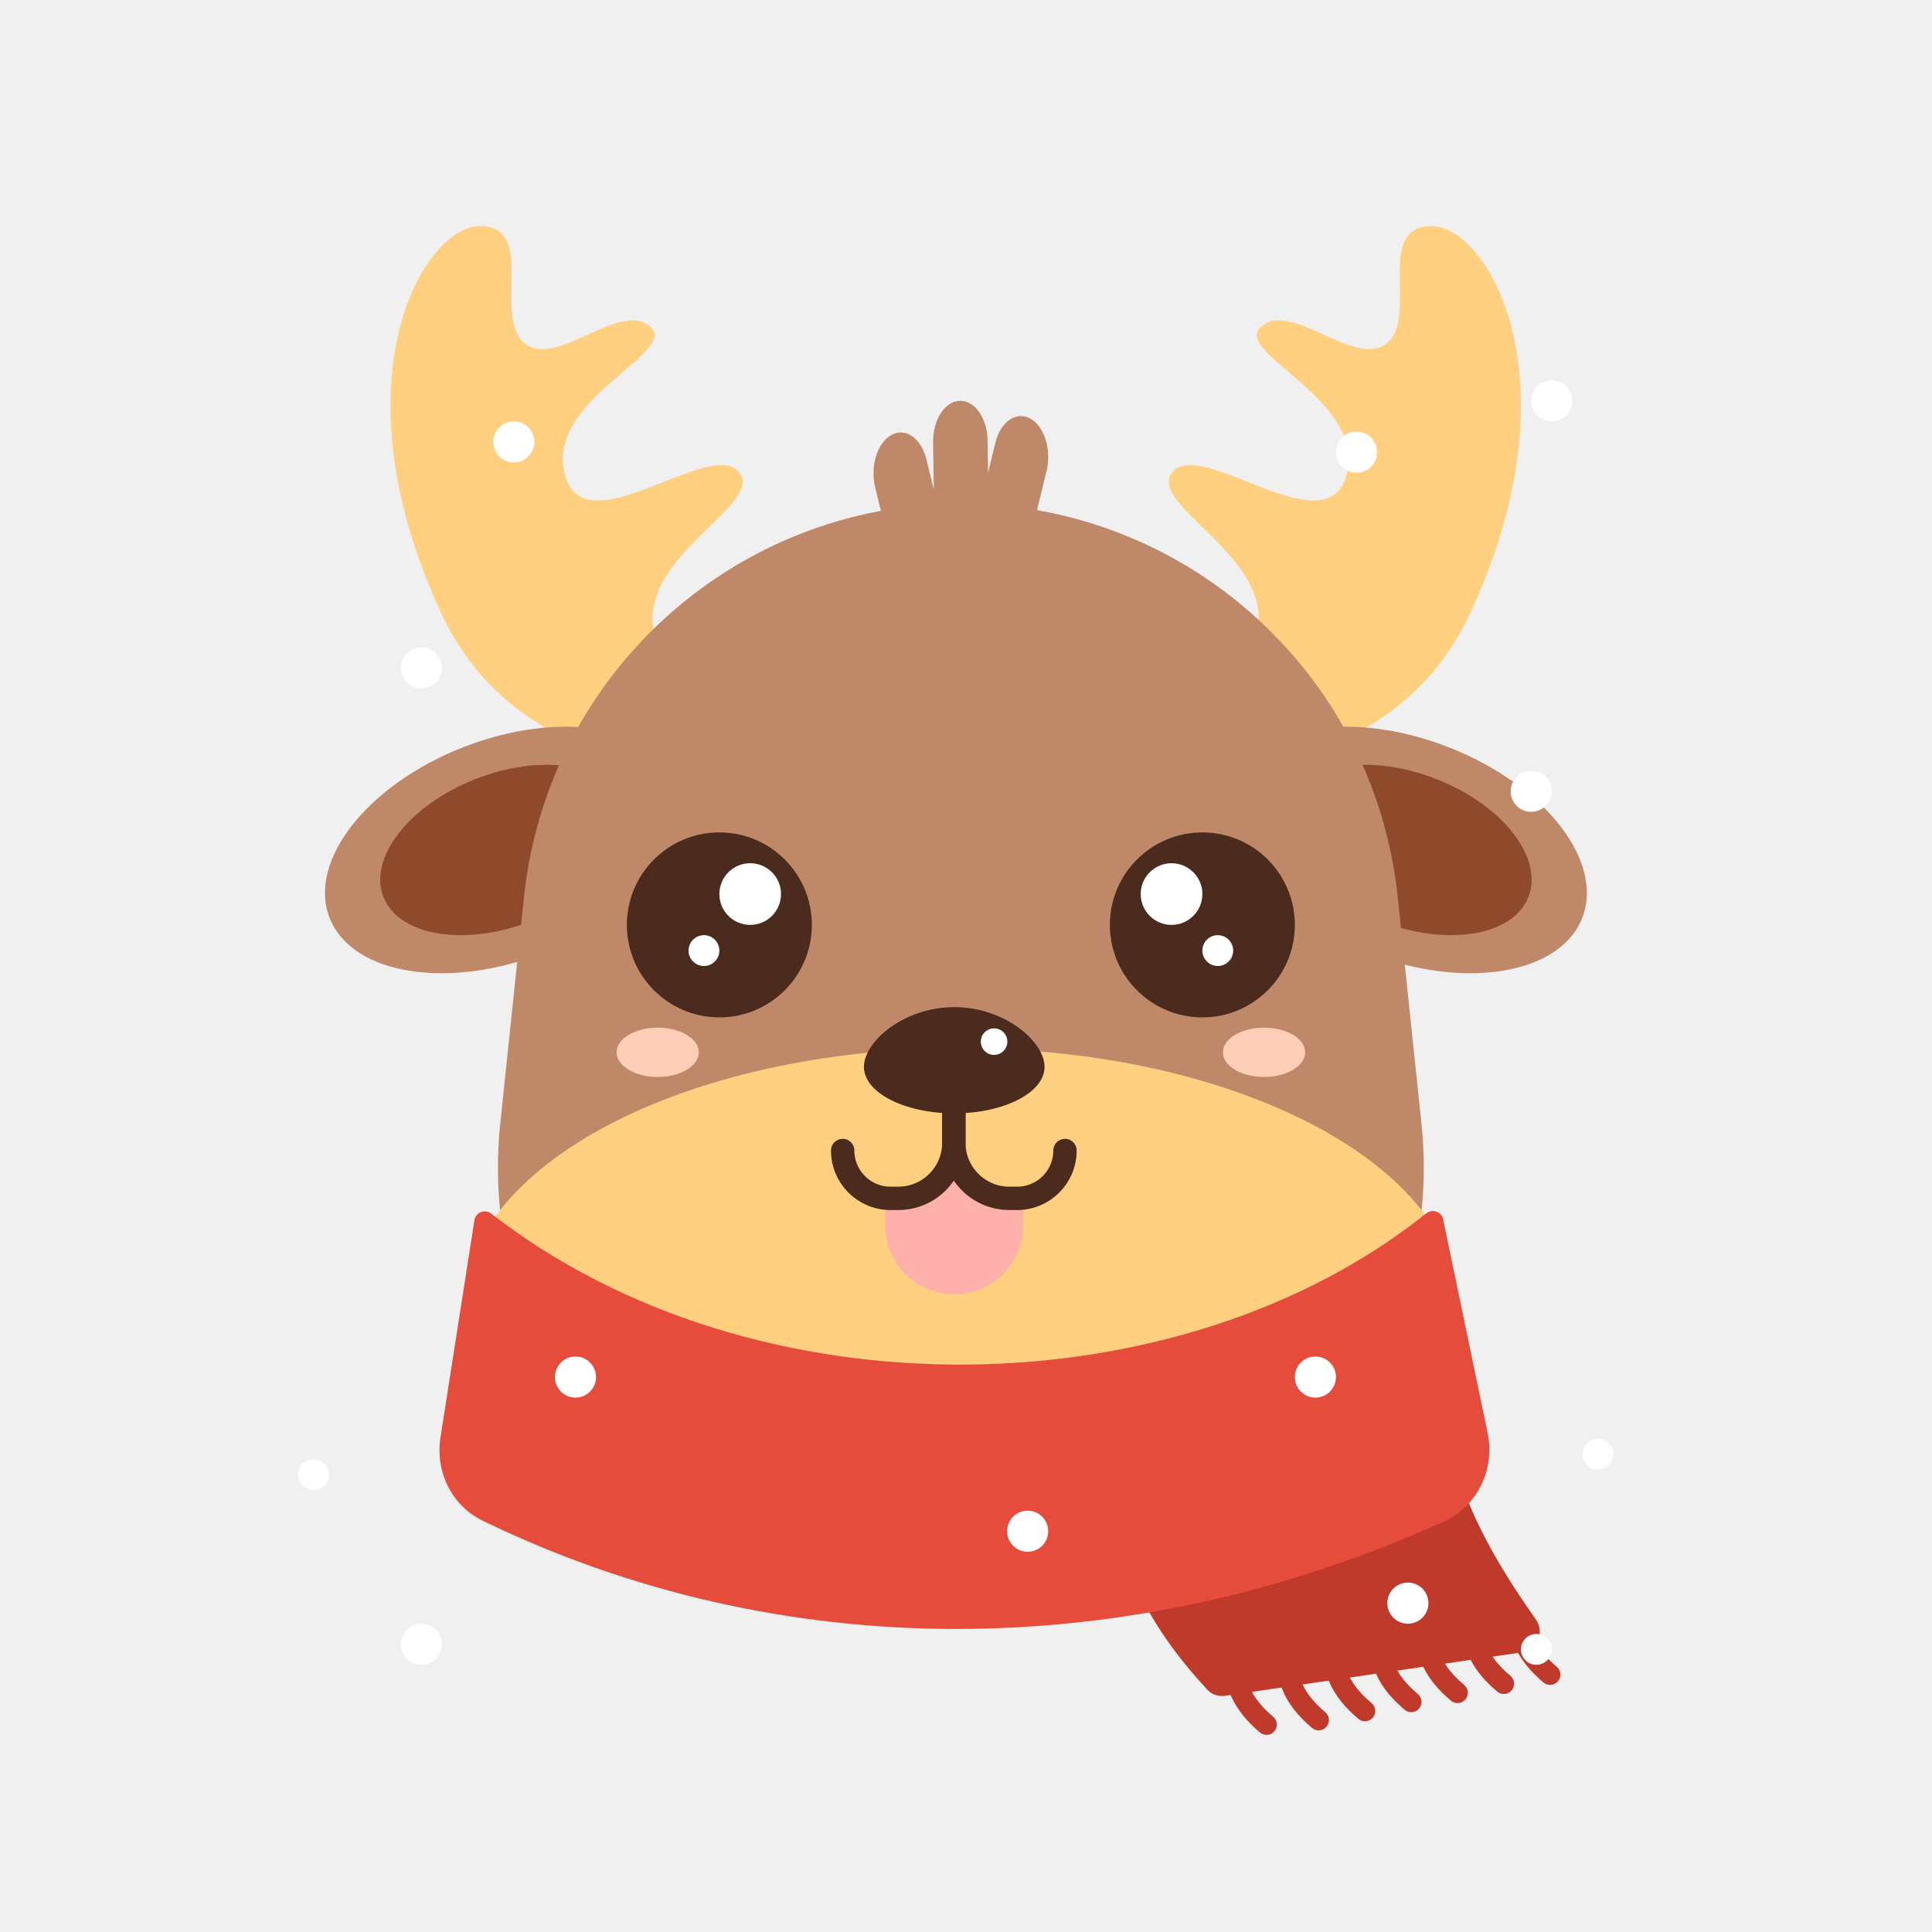
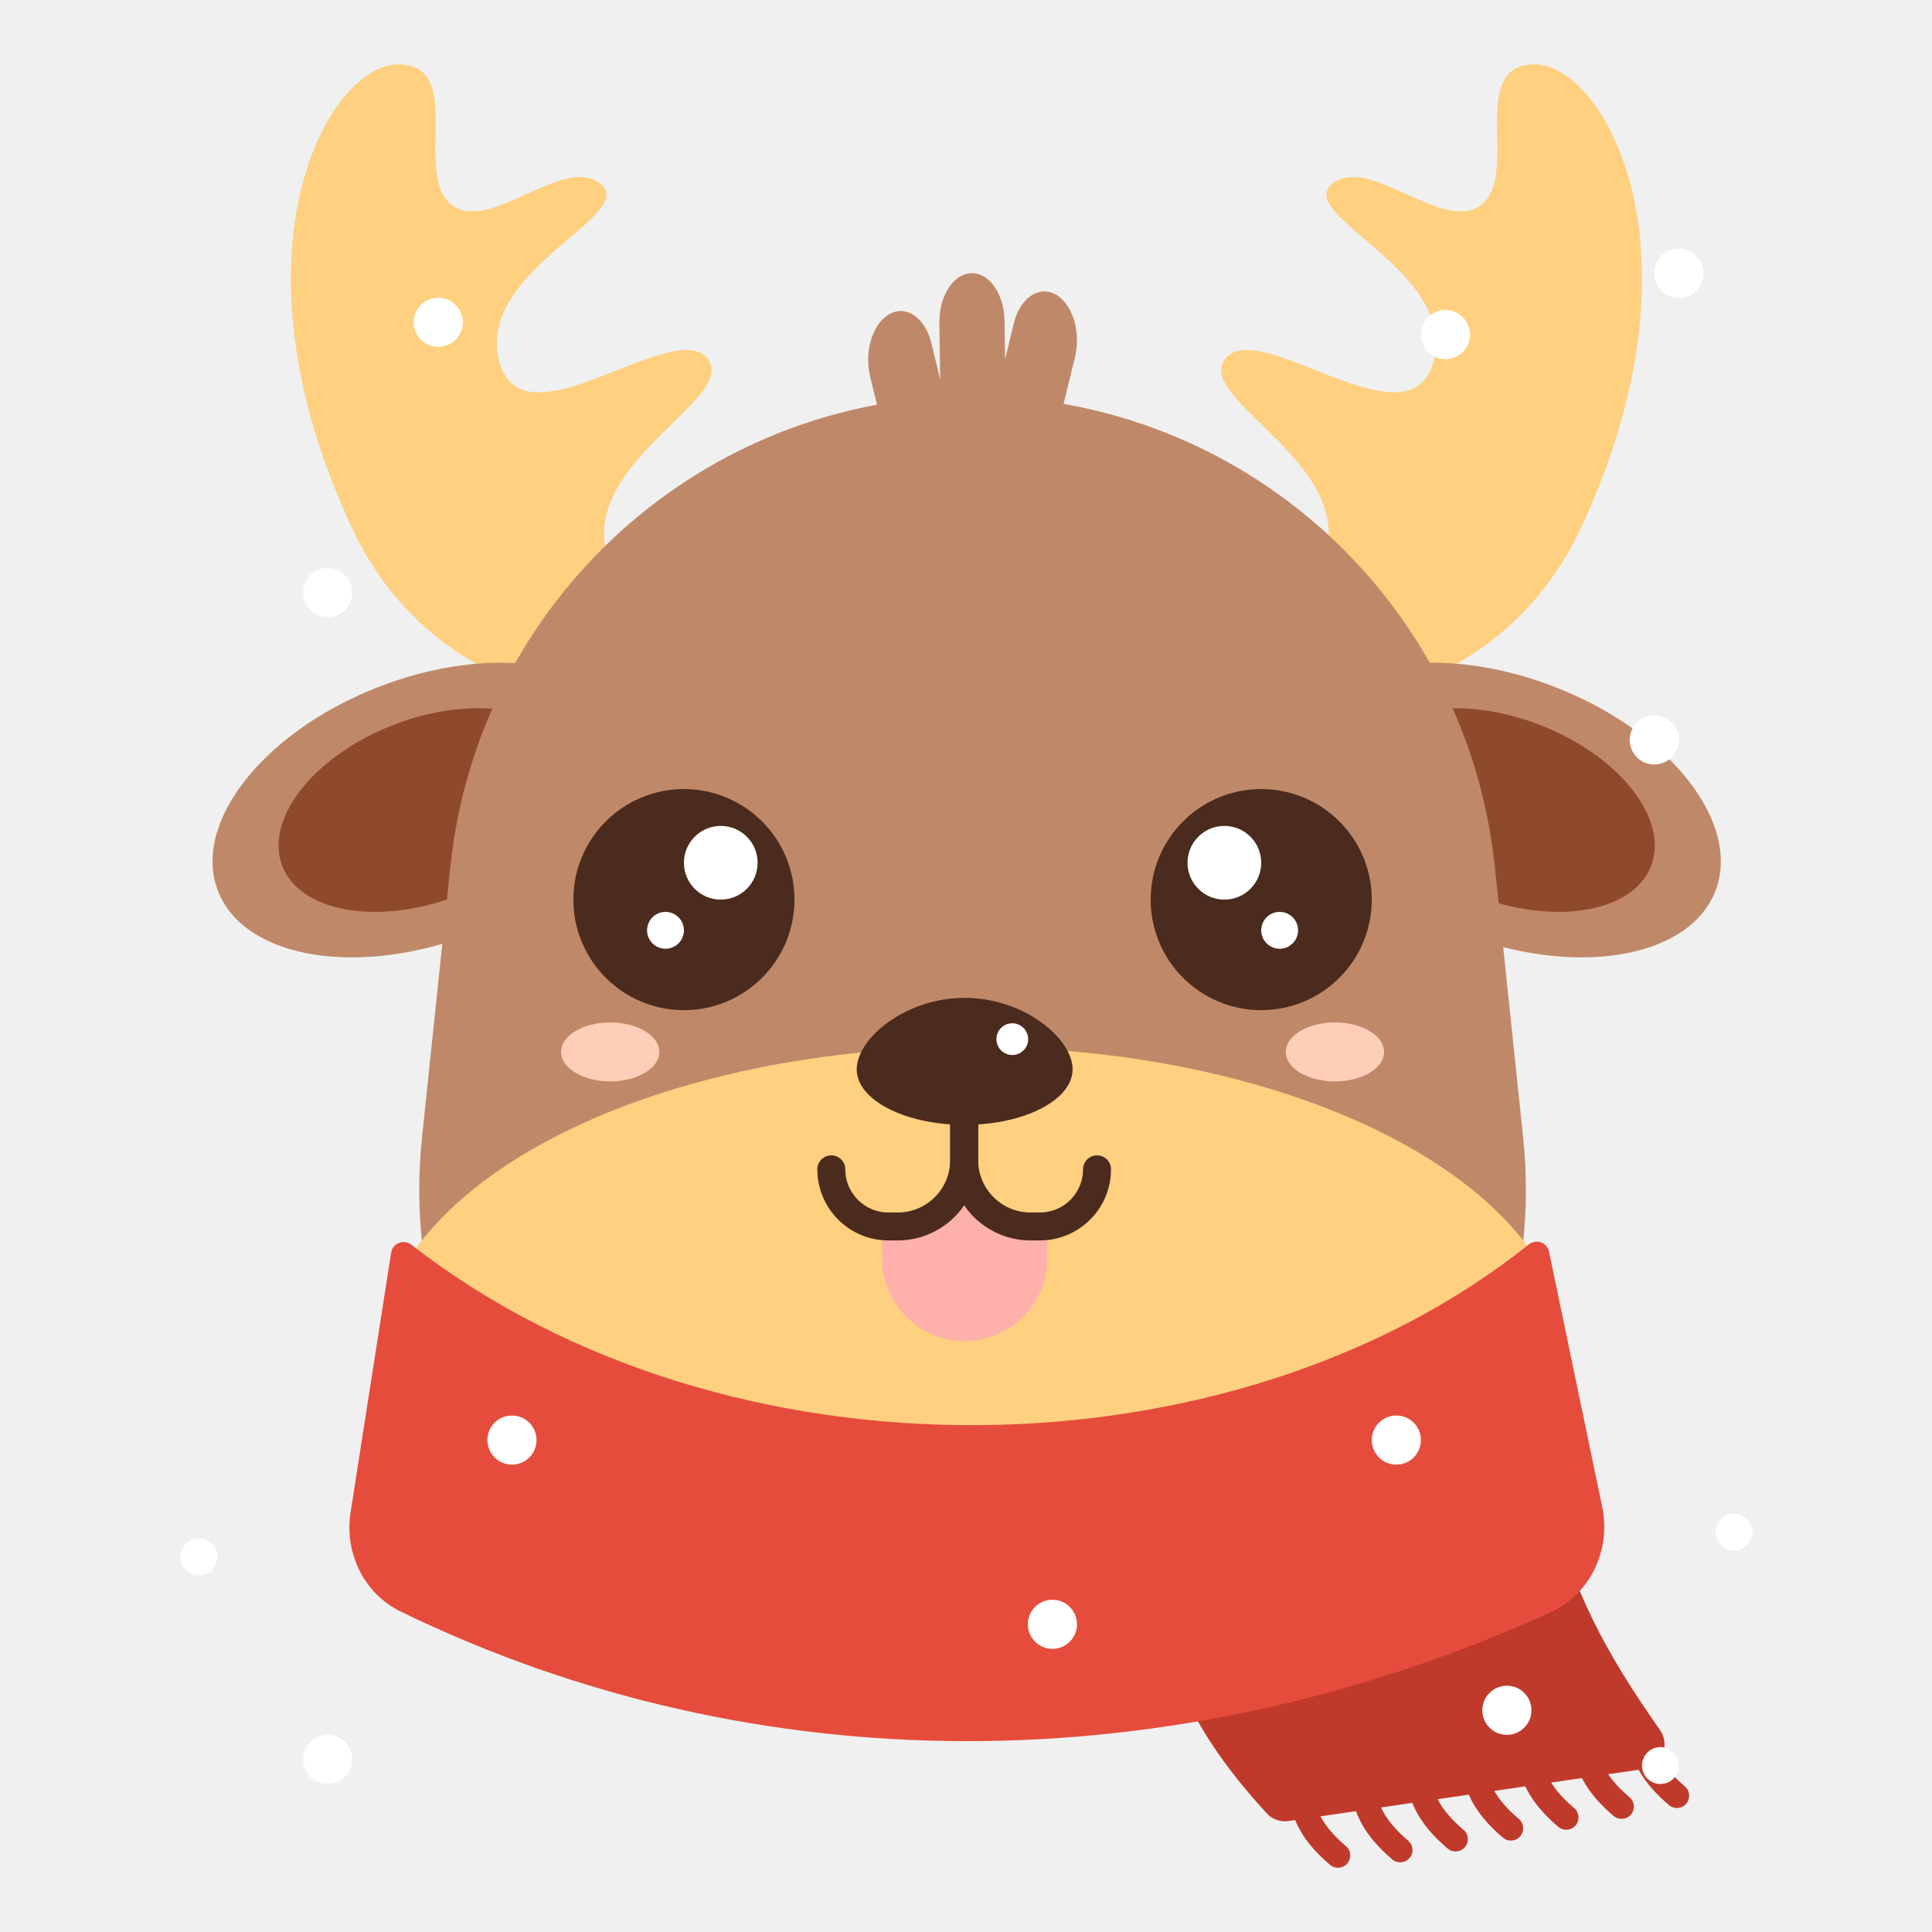
- <svg xmlns="http://www.w3.org/2000/svg" width="800px" height="800px" viewBox="-10 0 188 188" fill="none">
+ <svg xmlns="http://www.w3.org/2000/svg" width="800px" height="800px" viewBox="4.32 16.76 157.29 157.29" fill="none">
  <path d="M53.248 31.759C56.246 34.305 43.103 38.76 44.948 46.114C46.792 53.469 59.167 42.437 61.934 45.973C64.701 49.509 48.888 55.357 54.863 64.243C60.838 73.129 75 69.593 75 69.593V73.271C75 73.271 43.333 82.181 32.881 59.551C22.427 36.921 31.19 22 36.724 22C42.258 22 37.953 30.839 41.028 33.386C44.102 35.932 50.251 29.213 53.248 31.759Z" fill="#FED080" />
  <path d="M112.752 31.759C109.754 34.305 122.897 38.76 121.052 46.114C119.208 53.469 106.833 42.437 104.066 45.973C101.299 49.509 117.112 55.357 111.137 64.243C105.162 73.129 91 69.593 91 69.593V73.271C91 73.271 122.667 82.181 133.119 59.551C143.573 36.921 134.81 22 129.276 22C123.742 22 128.047 30.839 124.972 33.386C121.898 35.932 115.749 29.213 112.752 31.759Z" fill="#FED080" />
  <ellipse rx="18.189" ry="10.749" transform="matrix(0.930138 -0.36721 0.375592 0.926785 39.0199 82.7088)" fill="#BF8969" />
  <g style="mix-blend-mode:multiply">
    <ellipse rx="12.569" ry="7.428" transform="matrix(0.930138 -0.36721 0.375592 0.926785 39.0198 82.7089)" fill="#BF8969" />
  </g>
  <ellipse rx="18.189" ry="10.749" transform="matrix(-0.930138 -0.36721 -0.375592 0.926785 127.02 82.7088)" fill="#BF8969" />
  <g style="mix-blend-mode:multiply">
    <ellipse rx="12.569" ry="7.428" transform="matrix(-0.930138 -0.36721 -0.375592 0.926785 127.02 82.7089)" fill="#BF8969" />
  </g>
  <path d="M80.797 43.061C80.765 40.866 81.927 39.048 83.393 39.001C84.858 38.954 86.071 40.695 86.103 42.89L86.147 46.005L86.852 43.105C87.353 41.041 88.876 39.977 90.253 40.728C91.63 41.479 92.341 43.761 91.839 45.824L89.419 55.786C88.918 57.849 87.395 58.913 86.018 58.162C85.577 57.922 85.204 57.525 84.918 57.028C84.546 57.347 84.118 57.535 83.659 57.55C83.284 57.562 82.924 57.456 82.597 57.256C82.353 58.377 81.779 59.324 80.982 59.759C79.605 60.51 78.082 59.446 77.581 57.383L75.161 47.421C74.659 45.358 75.37 43.076 76.747 42.325C78.124 41.574 79.647 42.638 80.148 44.701L80.863 47.644L80.797 43.061Z" fill="#BF8969" />
  <path d="M40.989 87.29C43.269 65.527 61.617 49 83.5 49C105.383 49 123.731 65.527 126.011 87.29L128.323 109.36C130.823 133.223 112.11 154 88.115 154H78.885C54.891 154 36.177 133.223 38.677 109.36L40.989 87.29Z" fill="#BF8969" />
  <ellipse cx="83.5" cy="127.5" rx="48.5" ry="25.5" fill="#FED080" />
  <ellipse cx="54" cy="102.4" rx="4" ry="2.4" fill="#FFCEB9" />
  <ellipse cx="113" cy="102.4" rx="4" ry="2.4" fill="#FFCEB9" />
  <circle r="9" transform="matrix(-1 0 0 1 60 90)" fill="#4B2B1D" />
  <circle r="3" transform="matrix(-1 0 0 1 63 87)" fill="white" />
  <circle r="1.5" transform="matrix(-1 0 0 1 58.5 92.5)" fill="white" />
  <circle cx="107" cy="90" r="9" fill="#4B2B1D" />
  <circle cx="104" cy="87" r="3" fill="white" />
  <circle cx="108.5" cy="92.5" r="1.5" fill="white" />
  <path d="M76.136 116.54L82.5 114L89.576 116.54V119.229C89.576 122.94 86.567 125.949 82.856 125.949C79.144 125.949 76.136 122.94 76.136 119.229V116.54Z" fill="#FEB1AA" />
  <path d="M91.644 103.816C91.644 106.314 87.709 108.339 82.856 108.339C78.002 108.339 74.068 106.314 74.068 103.816C74.068 101.317 78.002 98 82.856 98C87.709 98 91.644 101.317 91.644 103.816Z" fill="#4B2B1D" />
  <circle cx="86.733" cy="101.36" r="1.292" fill="white" />
  <path d="M82.816 102.056V111.202C82.816 114.189 85.237 116.61 88.224 116.61H88.98C91.549 116.61 93.632 114.527 93.632 111.957V111.957" stroke="#4B2B1D" stroke-width="2.275" stroke-linecap="round" stroke-linejoin="round" />
  <path d="M82.816 102.056V111.202C82.816 114.189 80.395 116.61 77.408 116.61H76.653C74.083 116.61 72 114.527 72 111.957V111.957" stroke="#4B2B1D" stroke-width="2.275" stroke-linecap="round" stroke-linejoin="round" />
  <path fill-rule="evenodd" clip-rule="evenodd" d="M99.136 137.757C97.95 137.757 97.023 138.784 97.16 139.962C98.394 150.555 100.311 156.637 107.472 164.41C107.912 164.888 108.563 165.111 109.206 165.017L109.759 164.936C110.375 166.416 111.414 167.57 112.6 168.581C113.021 168.939 113.652 168.889 114.01 168.468C114.368 168.048 114.318 167.417 113.898 167.058C112.995 166.29 112.292 165.515 111.825 164.634L114.715 164.211C115.313 165.829 116.407 167.064 117.668 168.139C118.089 168.497 118.72 168.446 119.078 168.026C119.436 167.606 119.386 166.975 118.966 166.616C117.969 165.767 117.215 164.911 116.755 163.912L119.302 163.539C119.915 165.054 120.968 166.227 122.173 167.254C122.593 167.613 123.225 167.562 123.583 167.142C123.941 166.722 123.891 166.09 123.47 165.732C122.545 164.943 121.828 164.148 121.362 163.238L123.897 162.867C124.519 164.28 125.53 165.392 126.678 166.37C127.098 166.728 127.73 166.678 128.088 166.258C128.446 165.837 128.396 165.206 127.975 164.848C127.121 164.12 126.444 163.386 125.979 162.562L128.498 162.193C129.126 163.507 130.092 164.557 131.183 165.486C131.603 165.844 132.234 165.794 132.593 165.374C132.951 164.953 132.901 164.322 132.48 163.964C131.698 163.297 131.065 162.626 130.606 161.885L133.107 161.518C133.735 162.735 134.656 163.722 135.688 164.602C136.108 164.96 136.739 164.91 137.098 164.489C137.456 164.069 137.405 163.438 136.985 163.08C136.276 162.475 135.689 161.867 135.244 161.206L137.724 160.843C138.347 161.965 139.22 162.889 140.193 163.718C140.613 164.076 141.244 164.026 141.602 163.605C141.961 163.185 141.91 162.554 141.49 162.196C140.636 161.468 139.96 160.735 139.494 159.911C139.931 159.248 139.978 158.338 139.462 157.603C134.833 151.014 132.512 146.403 130.541 139.257C130.299 138.377 129.504 137.757 128.591 137.757H99.136Z" fill="#C03A2B" />
  <path d="M36.165 118.733C36.285 117.968 37.194 117.621 37.806 118.097C63.581 138.131 104.834 137.243 128.787 118.072C129.379 117.598 130.274 117.907 130.429 118.65L134.758 139.43C135.492 142.952 133.793 146.557 130.517 148.043C99.691 162.026 65.797 162.001 36.958 147.97C33.94 146.501 32.344 143.186 32.863 139.87L36.165 118.733Z" fill="#E64C3C" />
  <circle cx="40" cy="43" r="2" fill="white" />
  <circle cx="139" cy="77" r="2" fill="white" />
  <circle cx="122" cy="44" r="2" fill="white" />
  <circle cx="31" cy="160" r="2" fill="white" />
  <circle cx="118" cy="134" r="2" fill="white" />
  <circle cx="46" cy="134" r="2" fill="white" />
  <circle cx="31" cy="65" r="2" fill="white" />
  <circle cx="141" cy="39" r="2" fill="white" />
  <circle cx="145.5" cy="141.5" r="1.5" fill="white" />
  <circle cx="139.5" cy="160.5" r="1.5" fill="white" />
  <circle cx="20.5" cy="143.5" r="1.5" fill="white" />
  <circle cx="90" cy="149" r="2" fill="white" />
  <circle cx="127" cy="156" r="2" fill="white" />
</svg>
